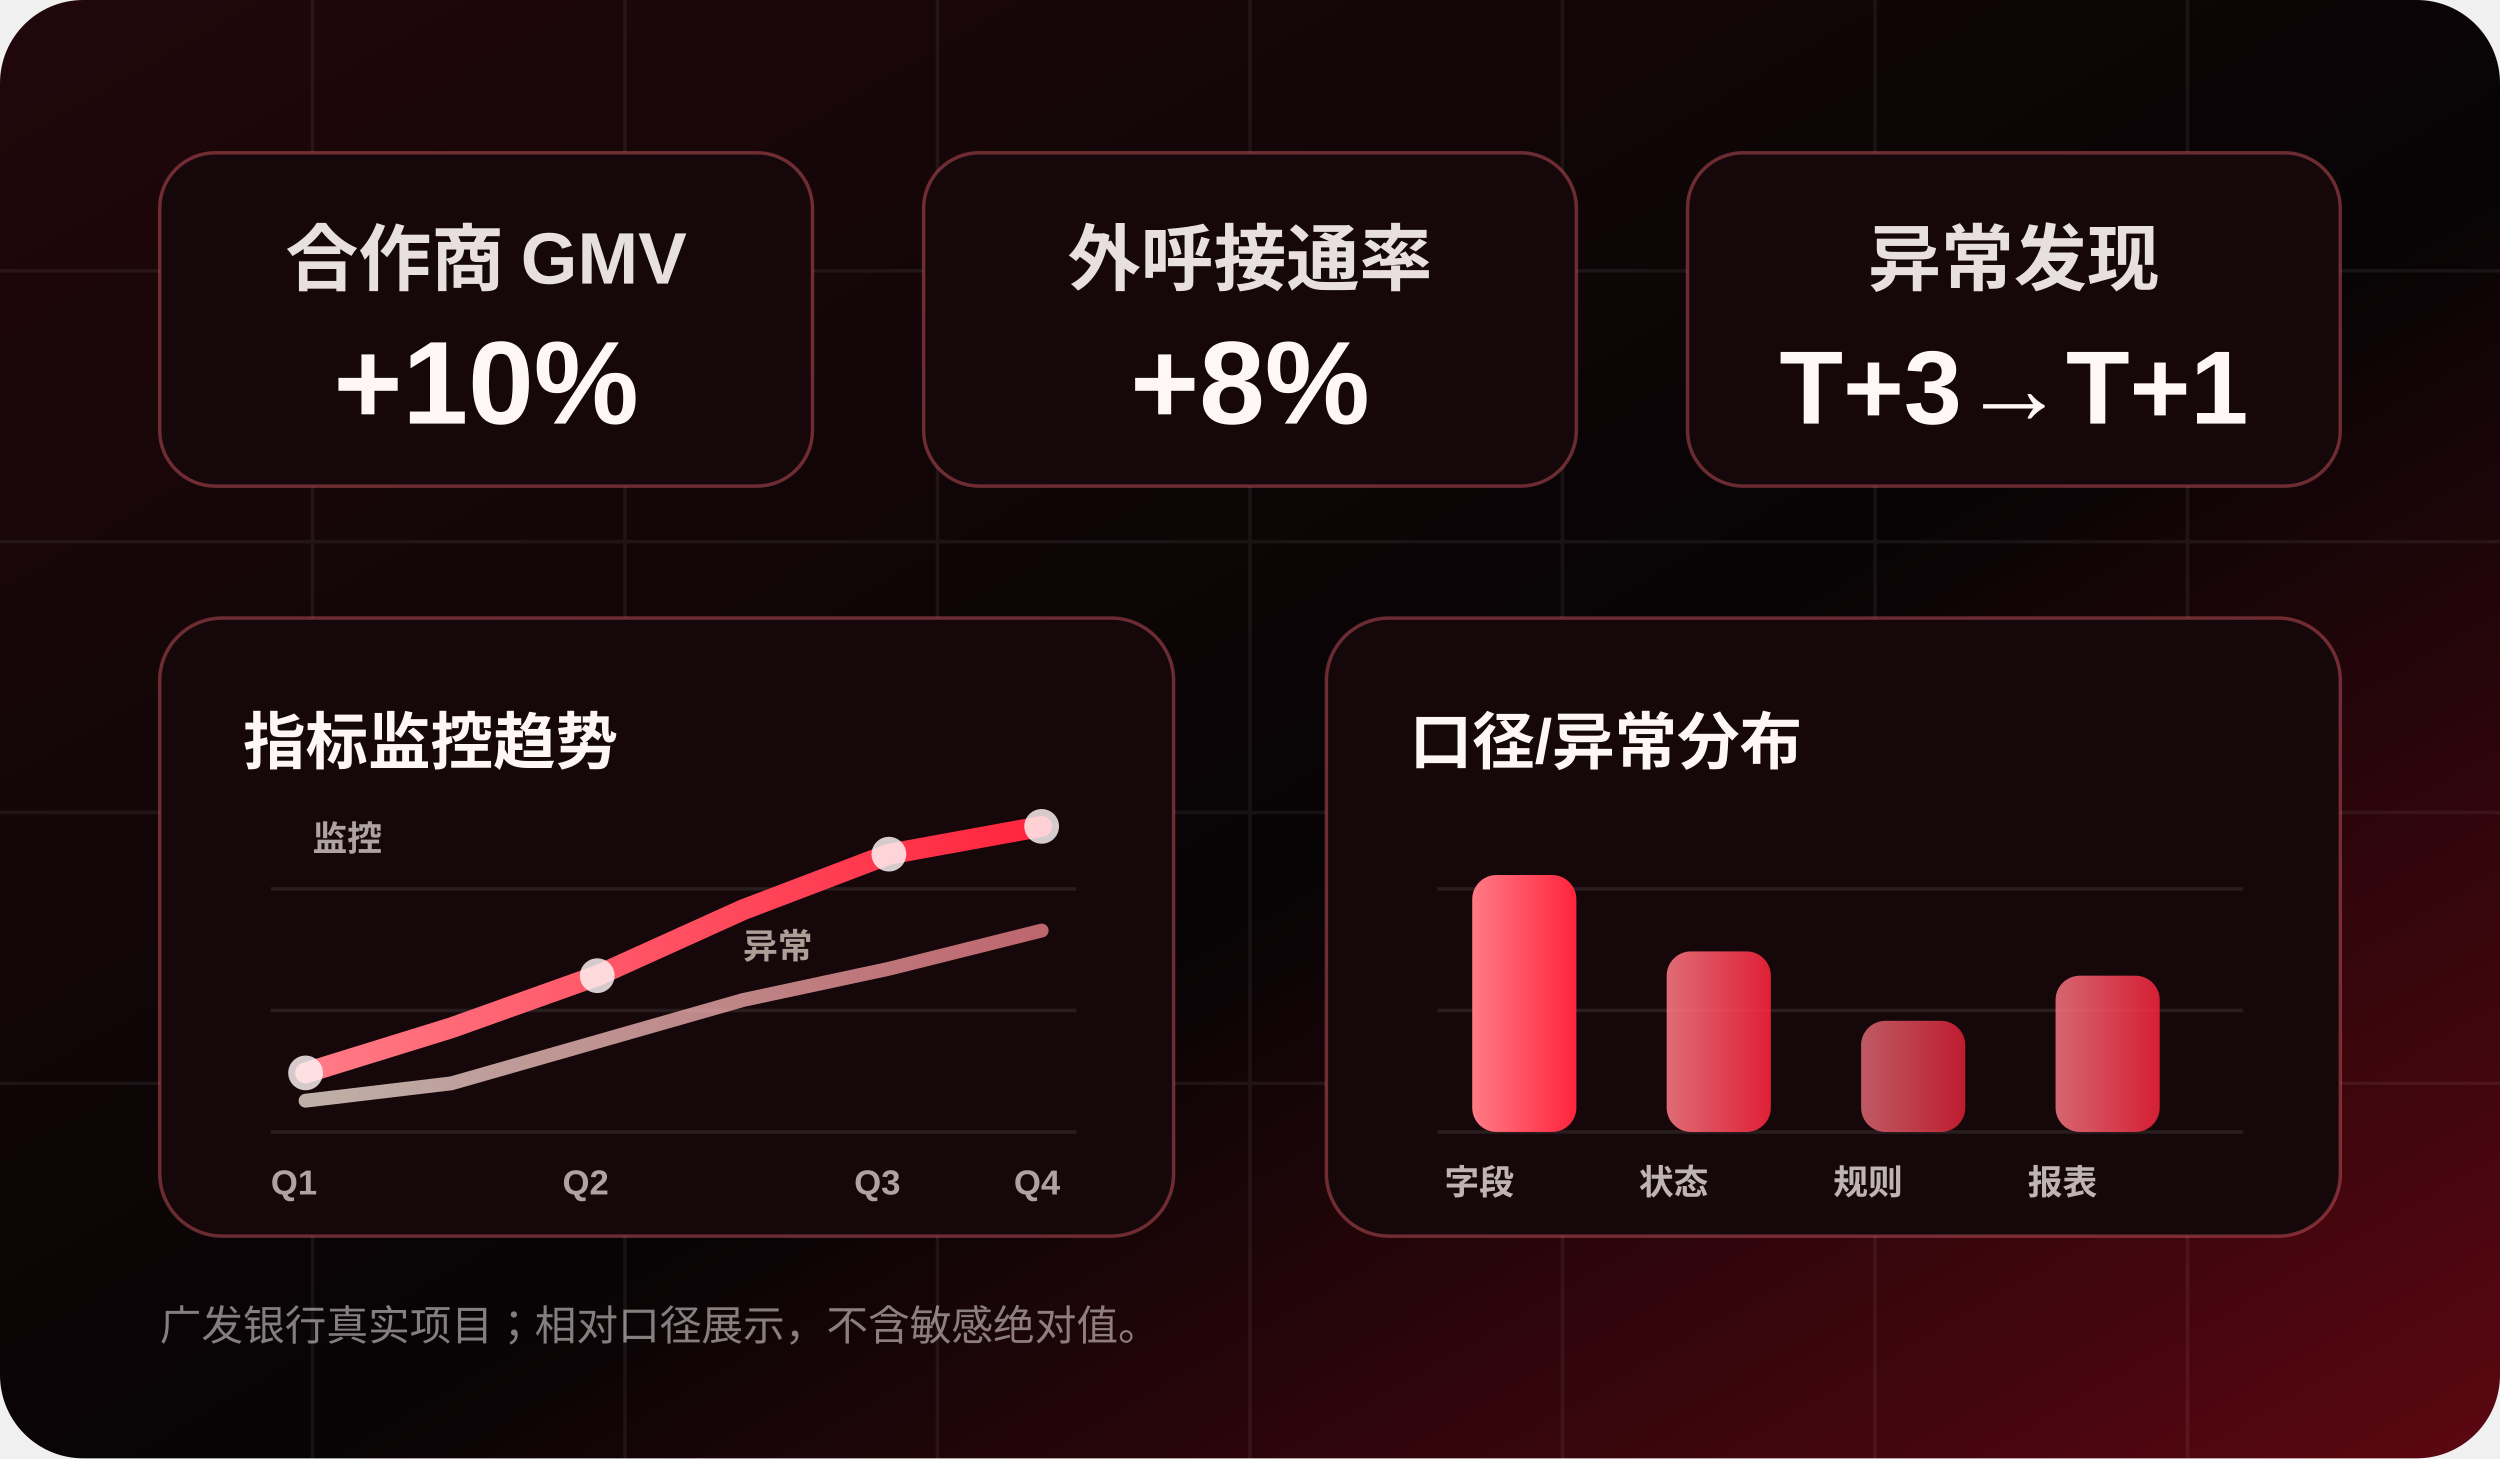
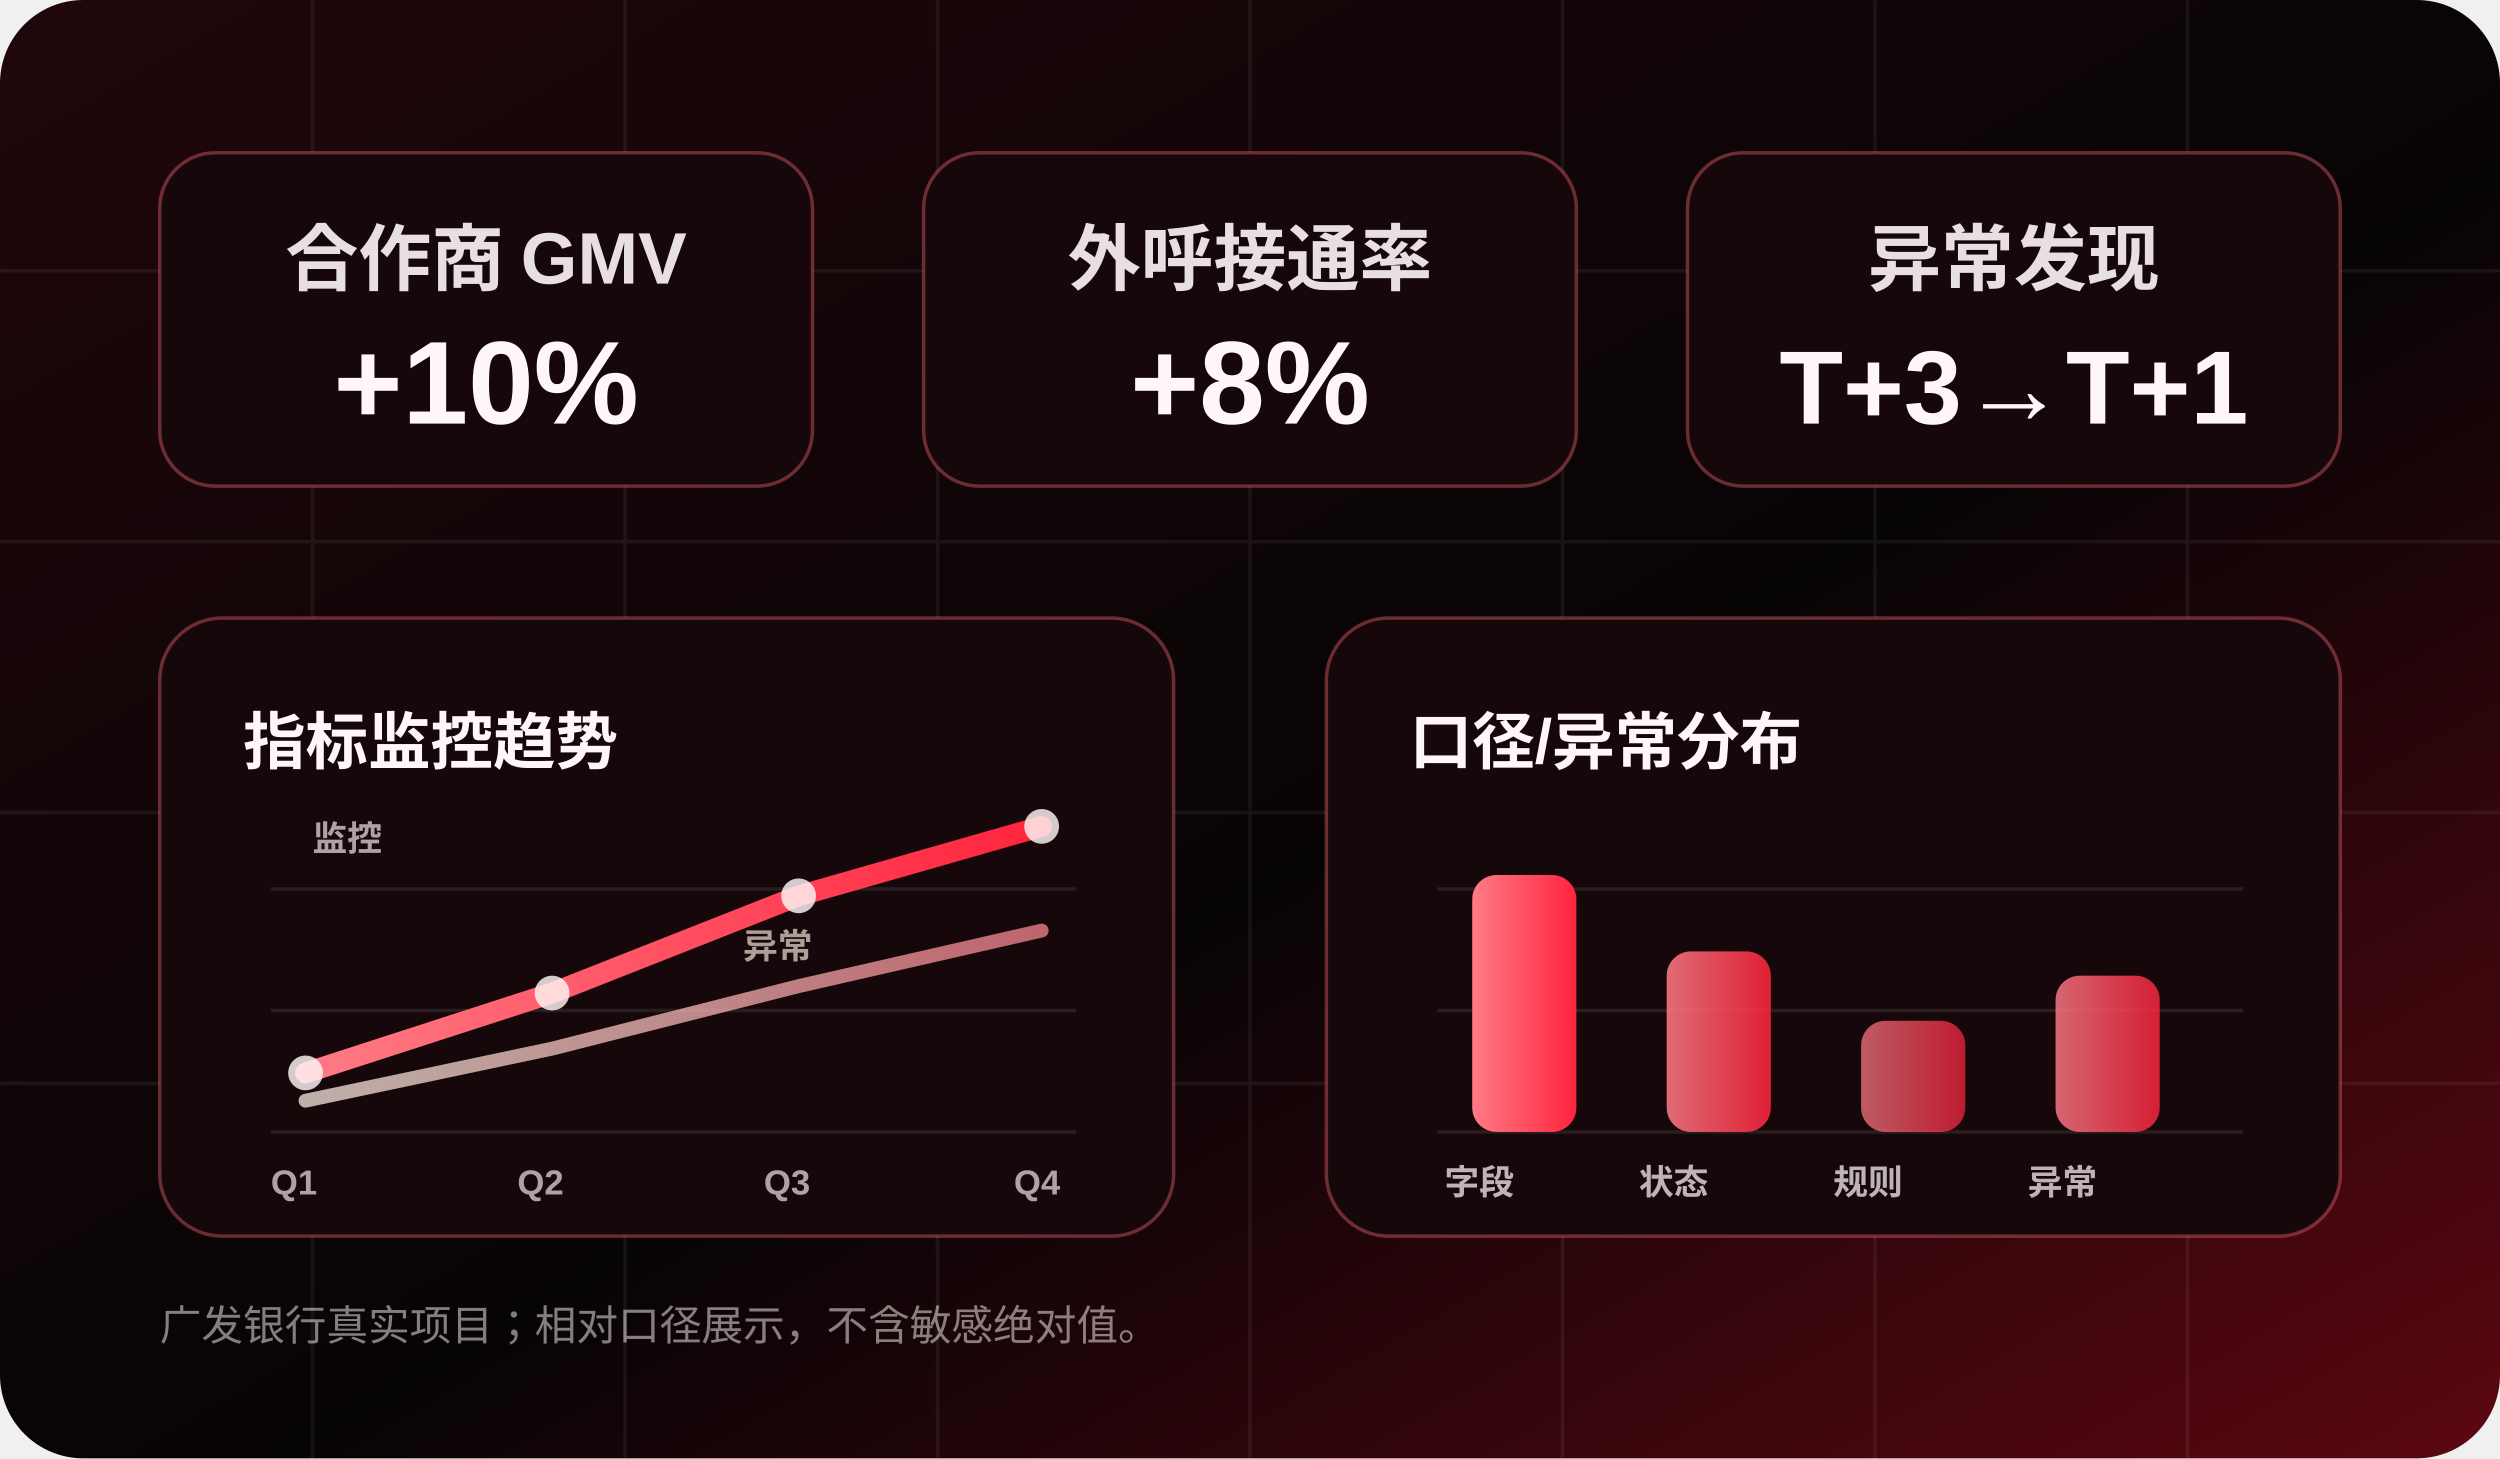
<svg xmlns="http://www.w3.org/2000/svg" width="720" height="420" viewBox="0 0 720 420" role="img" aria-labelledby="title desc">
  <defs>
    <linearGradient id="bg" x1="0" x2="1" y1="0" y2="1">
      <stop offset="0" stop-color="#21070b" />
      <stop offset="0.56" stop-color="#070405" />
      <stop offset="1" stop-color="#5c0711" />
    </linearGradient>
    <linearGradient id="red" x1="0" x2="1">
      <stop offset="0" stop-color="#ff7b86" />
      <stop offset="1" stop-color="#ff243d" />
    </linearGradient>
    <linearGradient id="cream" x1="0" x2="1">
      <stop offset="0" stop-color="#fff1e5" />
      <stop offset="1" stop-color="#ff8a94" />
    </linearGradient>
  </defs>
  <rect width="720" height="420" rx="24" fill="url(#bg)" />
  <path d="M0 78H720M0 156H720M0 234H720M0 312H720M90 0V420M180 0V420M270 0V420M360 0V420M450 0V420M540 0V420M630 0V420" stroke="#fff" stroke-opacity=".06" />
  <g fill="#15070a" stroke="#ff6b78" stroke-opacity=".38">
    <rect x="46" y="44" width="188" height="96" rx="16" />
    <rect x="266" y="44" width="188" height="96" rx="16" />
    <rect x="486" y="44" width="188" height="96" rx="16" />
    <rect x="46" y="178" width="292" height="178" rx="18" />
    <rect x="382" y="178" width="292" height="178" rx="18" />
  </g>
  <g font-family="Microsoft YaHei, Arial, sans-serif" fill="#fff7f7">
    <text x="140" y="82" font-size="21" opacity=".9" font-weight="800" text-anchor="middle">合作商 GMV</text>
    <text x="140" y="122" font-size="34" font-weight="900" text-anchor="middle">+10%</text>
    <text x="360" y="82" font-size="21" opacity=".9" font-weight="800" text-anchor="middle">外呼接通率</text>
    <text x="360" y="122" font-size="34" font-weight="900" text-anchor="middle">+8%</text>
    <text x="580" y="82" font-size="21" opacity=".9" font-weight="800" text-anchor="middle">异常发现</text>
    <text x="580" y="122" font-size="30" font-weight="900" text-anchor="middle">T+3→T+1</text>
    <text x="70" y="220" font-size="18" font-weight="900">指标监控趋势</text>
    <text x="406" y="220" font-size="18" font-weight="900">口径/异常分布</text>
  </g>
  <path d="M78 326H310M78 291H310M78 256H310" stroke="#fff" stroke-opacity=".09" />
-   <path d="M88 309 L130 296 L172 281 L214 262 L256 246 L300 238" stroke="url(#red)" stroke-width="6" fill="none" stroke-linecap="round" stroke-linejoin="round" />
-   <path d="M88 317 L130 312 L172 300 L214 288 L256 279 L300 268" stroke="url(#cream)" stroke-width="4" fill="none" stroke-linecap="round" stroke-linejoin="round" opacity=".72" />
+   <path d="M88 309 L159 286 L230 258 L300 238" stroke="url(#red)" stroke-width="6" fill="none" stroke-linecap="round" stroke-linejoin="round" />
+   <path d="M88 317 L159 302 L230 284 L300 268" stroke="url(#cream)" stroke-width="4" fill="none" stroke-linecap="round" stroke-linejoin="round" opacity=".72" />
  <g fill="#fff7f7" opacity=".82">
    <circle cx="88" cy="309" r="5" />
-     <circle cx="172" cy="281" r="5" />
-     <circle cx="256" cy="246" r="5" />
+     <circle cx="159" cy="286" r="5" />
+     <circle cx="230" cy="258" r="5" />
    <circle cx="300" cy="238" r="5" />
  </g>
  <g font-family="Microsoft YaHei, Arial, sans-serif" fill="#fff7f7" opacity=".65" font-size="10" font-weight="800">
    <text x="78" y="344">Q1</text>
-     <text x="162" y="344">Q2</text>
-     <text x="246" y="344">Q3</text>
+     <text x="149" y="344">Q2</text>
+     <text x="220" y="344">Q3</text>
    <text x="292" y="344">Q4</text>
    <text x="90" y="245">监控</text>
    <text x="214" y="276" fill="#fff1e5">异常</text>
  </g>
  <path d="M414 326H646M414 291H646M414 256H646" stroke="#fff" stroke-opacity=".09" />
  <g fill="url(#red)">
    <rect x="424" y="252" width="30" height="74" rx="7" />
    <rect x="480" y="274" width="30" height="52" rx="7" opacity=".86" />
    <rect x="536" y="294" width="30" height="32" rx="7" opacity=".72" />
    <rect x="592" y="281" width="30" height="45" rx="7" opacity=".82" />
  </g>
  <g font-family="Microsoft YaHei, Arial, sans-serif" fill="#fff7f7" opacity=".72" font-size="10" font-weight="700">
    <text x="416" y="344">字段</text>
    <text x="472" y="344">状态</text>
    <text x="528" y="344">规则</text>
-     <text x="584" y="344">报表</text>
+     <text x="584" y="344">异常</text>
  </g>
  <text x="46" y="386" fill="#fff7f7" opacity=".5" font-family="Microsoft YaHei, Arial, sans-serif" font-size="12">广发银行真实项目；相对口径展示，不含敏感绝对值。</text>
</svg>
